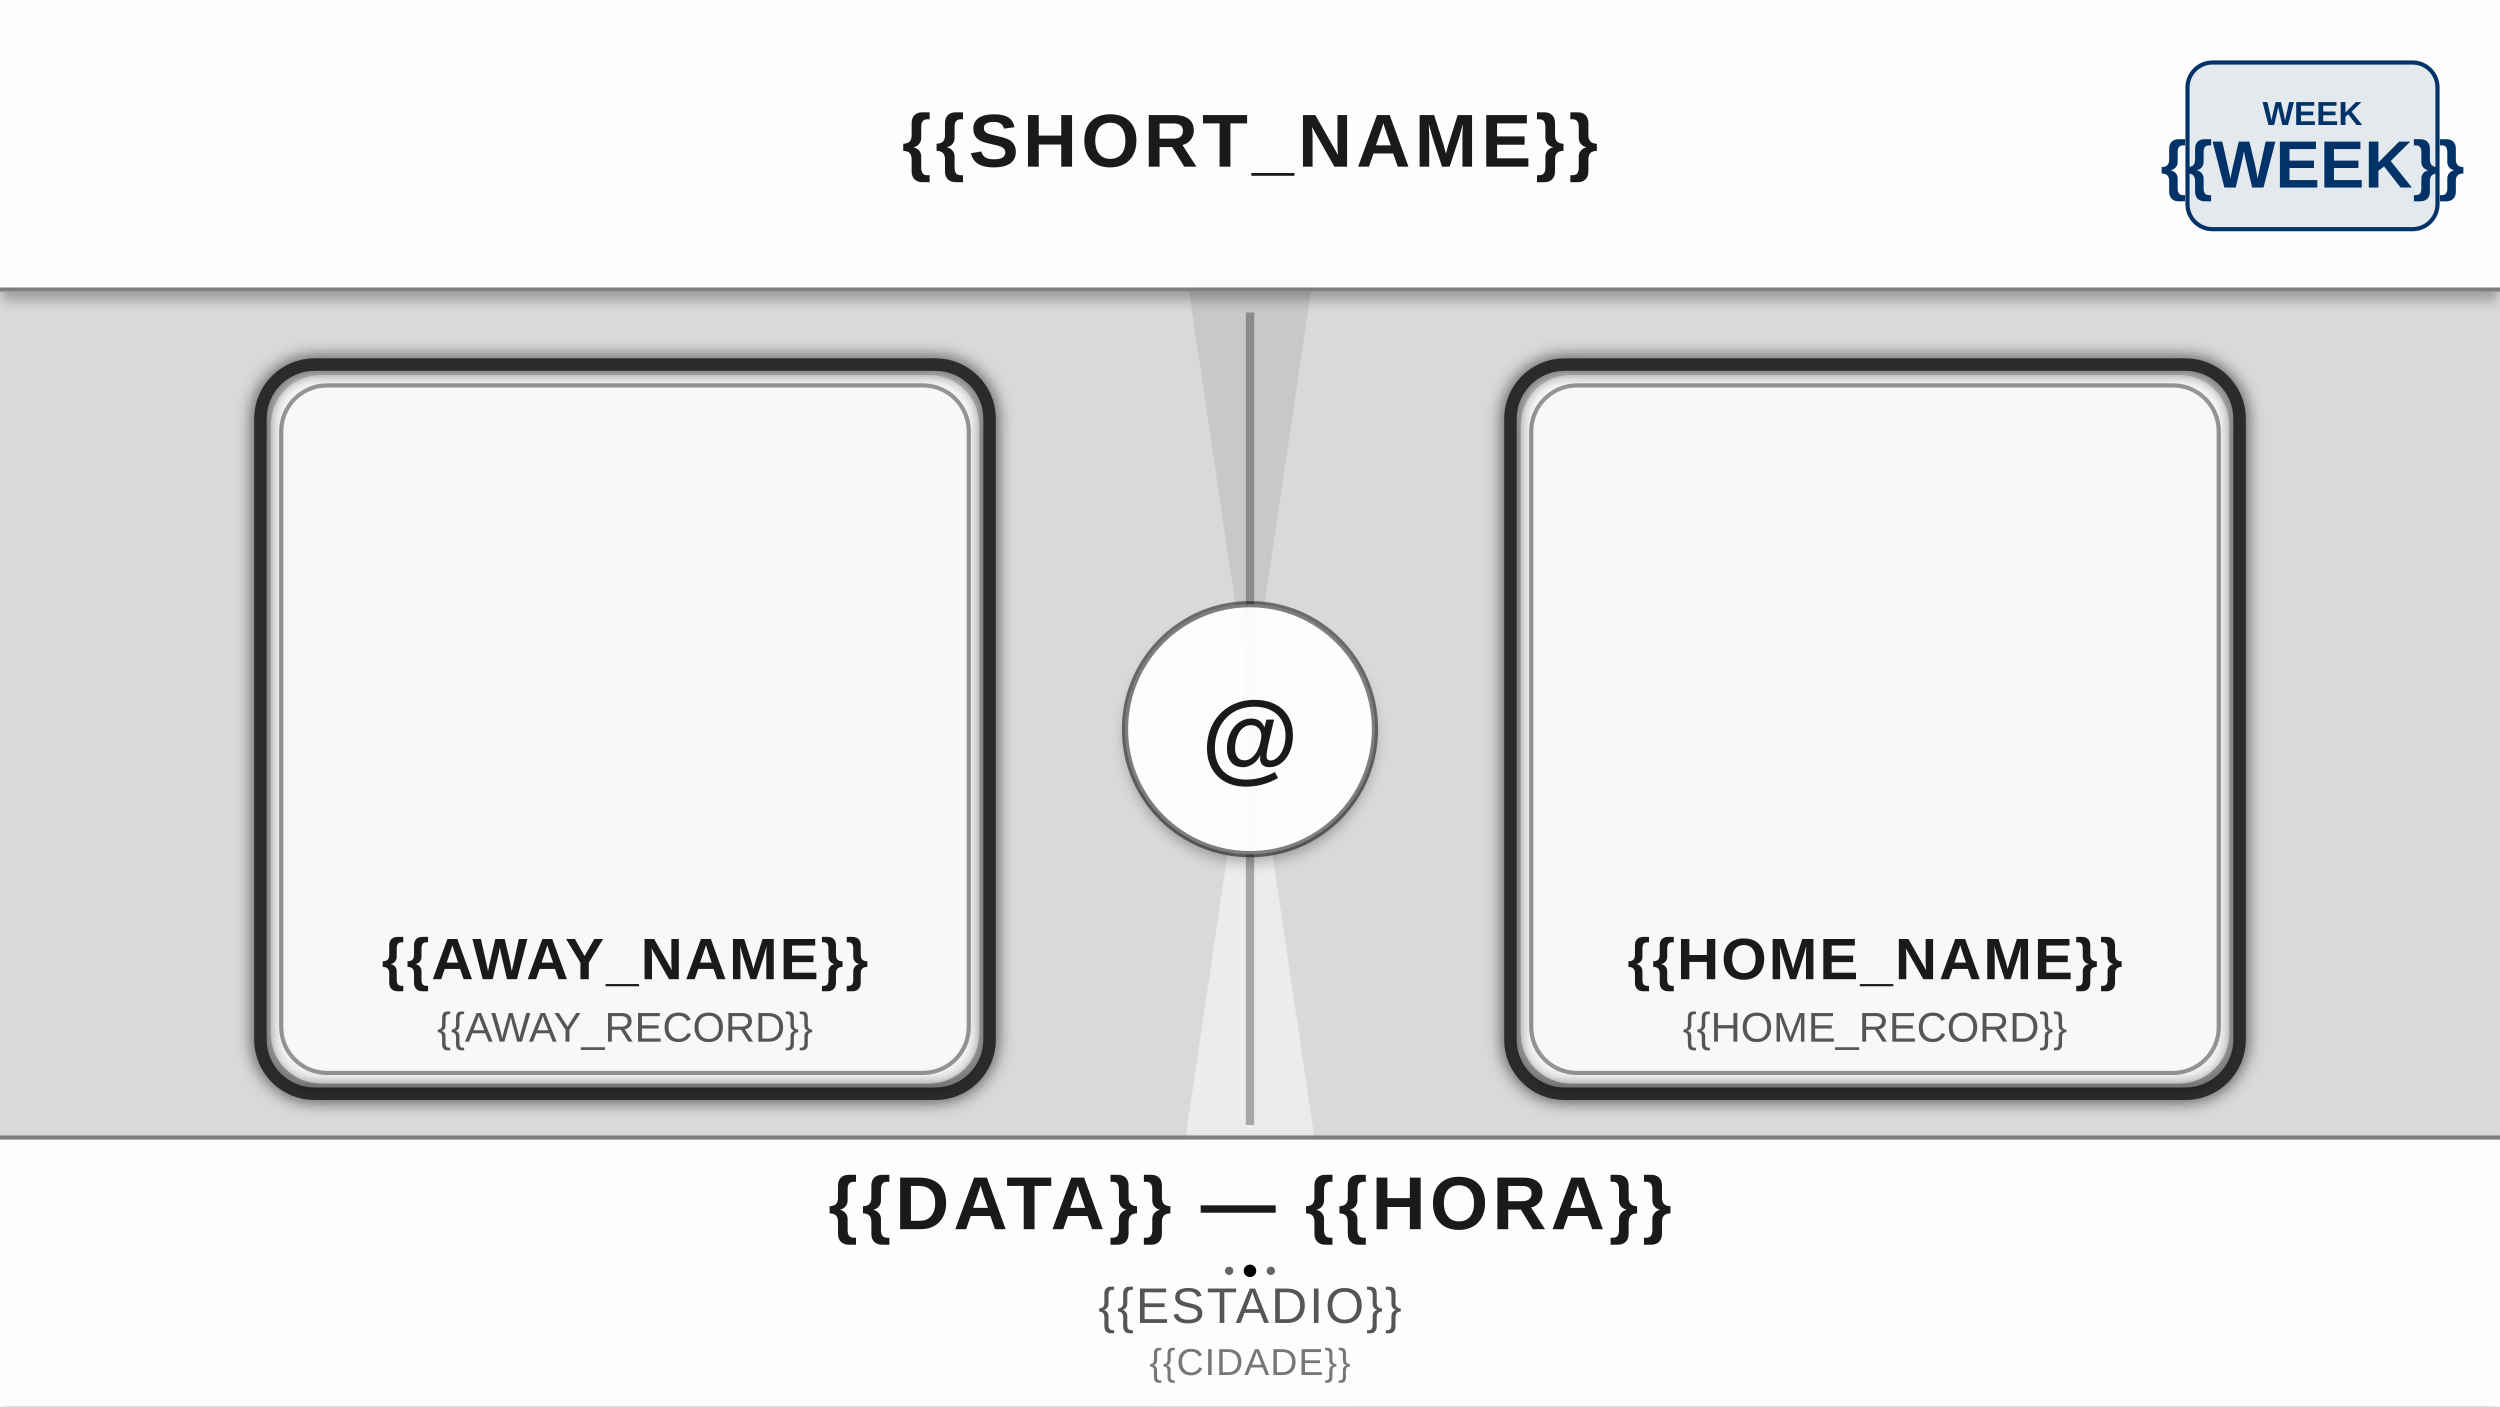
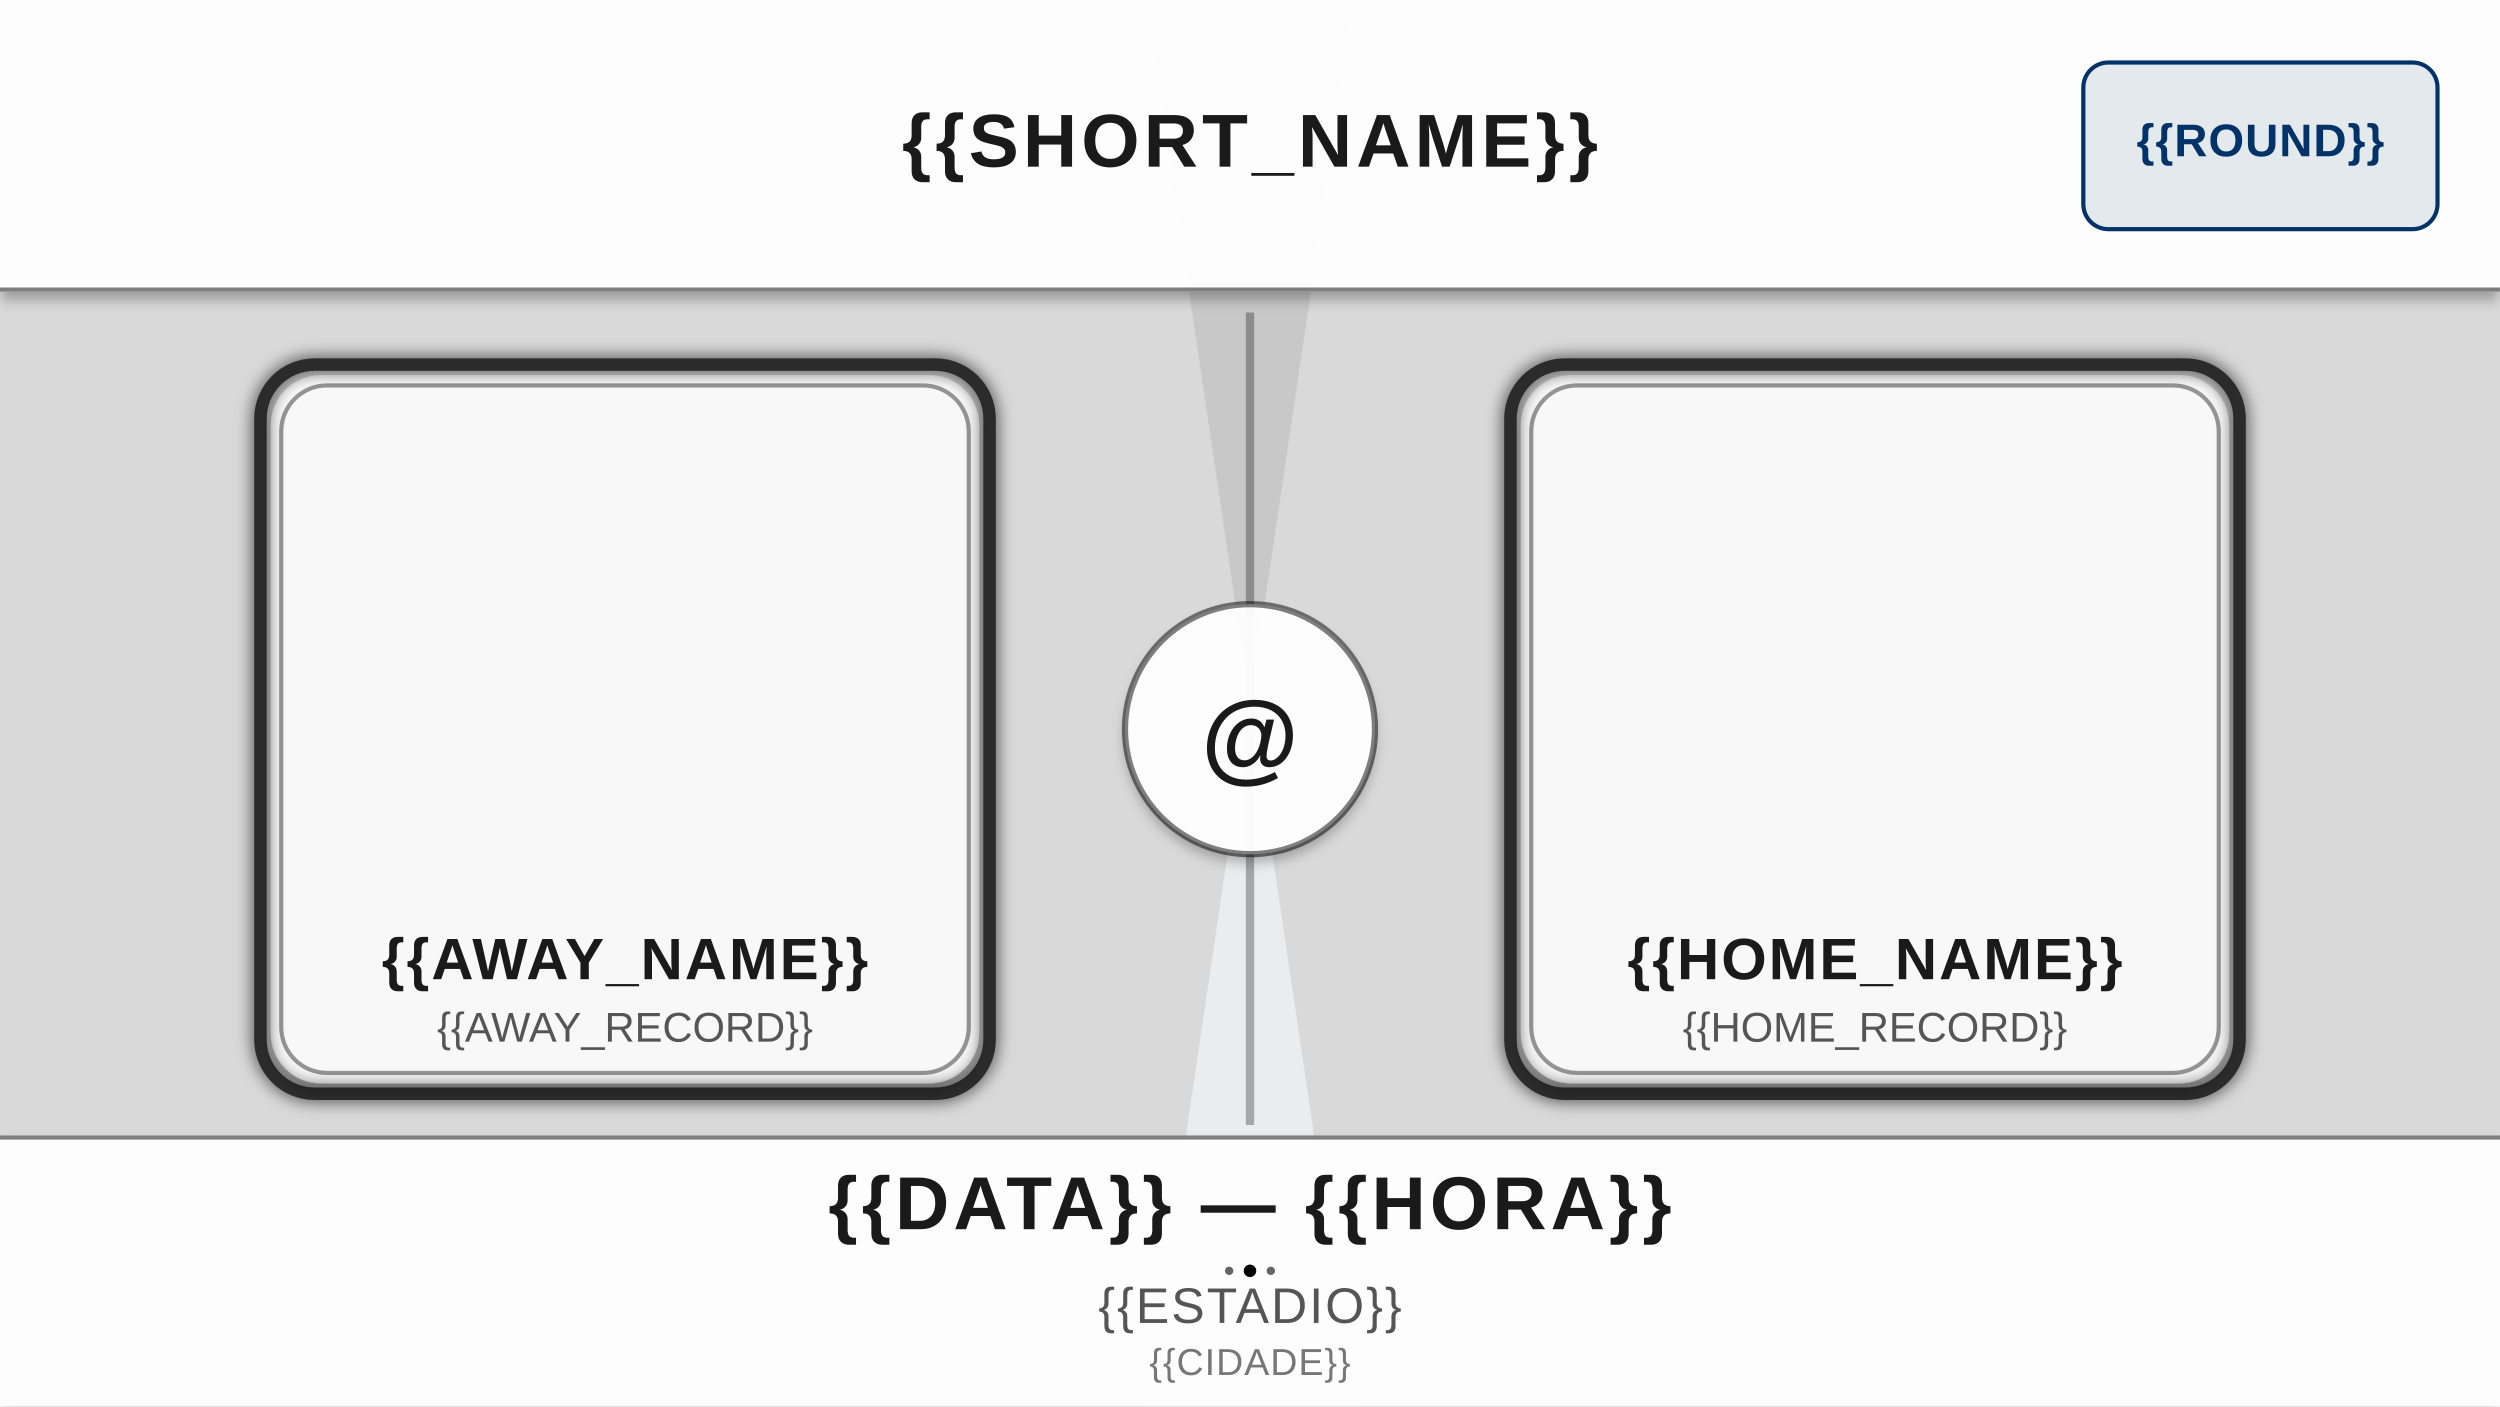
<svg xmlns="http://www.w3.org/2000/svg" width="1200" height="675" viewBox="0 0 1200 675">
  <defs>
    <radialGradient id="radialAway" cx="300" cy="370" r="600">
      <stop offset="0%" stop-color="{{AWAY_COR1}}" stop-opacity="0.35" />
      <stop offset="40%" stop-color="{{AWAY_COR2}}" stop-opacity="0.15" />
      <stop offset="100%" stop-color="{{AWAY_COR2}}" stop-opacity="0" />
    </radialGradient>
    <radialGradient id="radialHome" cx="900" cy="370" r="600">
      <stop offset="0%" stop-color="{{HOME_COR1}}" stop-opacity="0.35" />
      <stop offset="40%" stop-color="{{HOME_COR2}}" stop-opacity="0.15" />
      <stop offset="100%" stop-color="{{HOME_COR2}}" stop-opacity="0" />
    </radialGradient>
    <linearGradient id="gradAwayBorder" x1="0" y1="0" x2="1" y2="1">
      <stop offset="0%" stop-color="{{AWAY_COR1}}" />
      <stop offset="100%" stop-color="{{AWAY_COR2}}" />
    </linearGradient>
    <linearGradient id="gradHomeBorder" x1="0" y1="0" x2="1" y2="1">
      <stop offset="0%" stop-color="{{HOME_COR1}}" />
      <stop offset="100%" stop-color="{{HOME_COR2}}" />
    </linearGradient>
    <filter id="glow">
      <feGaussianBlur stdDeviation="4" result="coloredBlur" />
      <feMerge>
        <feMergeNode in="coloredBlur" />
        <feMergeNode in="SourceGraphic" />
      </feMerge>
    </filter>
    <filter id="shadow">
      <feGaussianBlur in="SourceAlpha" stdDeviation="3" />
      <feOffset dx="0" dy="4" result="offsetblur" />
      <feComponentTransfer>
        <feFuncA type="linear" slope="0.3" />
      </feComponentTransfer>
      <feMerge>
        <feMergeNode />
        <feMergeNode in="SourceGraphic" />
      </feMerge>
    </filter>
    <pattern id="pattern1" x="0" y="0" width="40" height="40" patternUnits="userSpaceOnUse">
      <path d="M0 0L40 40M40 0L0 40" stroke="{{AWAY_COR1}}" stroke-width="0.5" opacity="0.1" />
    </pattern>
    <pattern id="pattern2" x="0" y="0" width="40" height="40" patternUnits="userSpaceOnUse">
      <path d="M0 0L40 40M40 0L0 40" stroke="{{HOME_COR1}}" stroke-width="0.5" opacity="0.1" />
    </pattern>
  </defs>
  <rect width="1200" height="675" fill="#f8f9fa" />
  <polygon points="0,0 650,0 550,675 0,675" fill="{{AWAY_COR2}}" opacity="0.08" />
  <polygon points="550,0 1200,0 1200,675 650,675" fill="{{HOME_COR2}}" opacity="0.08" />
  <rect width="1200" height="675" fill="url(#radialAway)" />
  <rect width="1200" height="675" fill="url(#radialHome)" />
  <rect x="0" y="0" width="600" height="675" fill="url(#pattern1)" />
  <rect x="600" y="0" width="600" height="675" fill="url(#pattern2)" />
  <rect x="0" y="0" width="1200" height="140" fill="rgba(255,255,255,0.95)" filter="url(#shadow)" />
  <rect x="0" y="138" width="600" height="2" fill="url(#gradAwayBorder)" opacity="0.5" />
  <rect x="600" y="138" width="600" height="2" fill="url(#gradHomeBorder)" opacity="0.5" />
-   <rect x="1050" y="30" width="120" height="80" rx="12" fill="rgba(1,51,105,0.1)" stroke="#013369" stroke-width="2" />
-   <text x="1110" y="60" font-size="16" fill="#013369" font-family="Arial" font-weight="bold" text-anchor="middle">WEEK</text>
-   <text x="1110" y="90" font-size="32" fill="#013369" font-family="Arial" font-weight="bold" text-anchor="middle">{{WEEK}}</text>
+   <rect x="1000" y="30" width="170" height="80" rx="12" fill="rgba(1,51,105,0.1)" stroke="#013369" stroke-width="2" />
+   <text x="1085" y="75" font-size="22" fill="#013369" font-family="Arial" font-weight="bold" text-anchor="middle" letter-spacing="0.5">{{ROUND}}</text>
  <text x="600" y="80" font-size="36" fill="#1a1a1a" font-family="Arial" font-weight="bold" text-anchor="middle" letter-spacing="2">{{SHORT_NAME}}</text>
  <rect x="598" y="150" width="4" height="390" fill="url(#gradAwayBorder)" opacity="0.3" />
  <rect x="598" y="150" width="4" height="390" fill="url(#gradHomeBorder)" opacity="0.3" style="mix-blend-mode: screen" />
  <g filter="url(#shadow)">
    <rect x="130" y="180" width="340" height="340" rx="24" fill="rgba(255,255,255,0.9)" />
  </g>
  <rect x="125" y="175" width="350" height="350" rx="26" fill="none" stroke="url(#gradAwayBorder)" stroke-width="6" filter="url(#glow)" opacity="0.8" />
  <rect x="135" y="185" width="330" height="330" rx="22" fill="none" stroke="url(#gradAwayBorder)" stroke-width="2" opacity="0.4" />
  <g filter="url(#shadow)">
    <rect x="730" y="180" width="340" height="340" rx="24" fill="rgba(255,255,255,0.9)" />
  </g>
  <rect x="725" y="175" width="350" height="350" rx="26" fill="none" stroke="url(#gradHomeBorder)" stroke-width="6" filter="url(#glow)" opacity="0.8" />
  <rect x="735" y="185" width="330" height="330" rx="22" fill="none" stroke="url(#gradHomeBorder)" stroke-width="2" opacity="0.4" />
  <circle cx="600" cy="350" r="60" fill="rgba(255,255,255,0.95)" filter="url(#shadow)" />
  <circle cx="600" cy="350" r="60" fill="none" stroke="url(#gradAwayBorder)" stroke-width="3" opacity="0.5" />
  <circle cx="600" cy="350" r="60" fill="none" stroke="url(#gradHomeBorder)" stroke-width="3" opacity="0.5" stroke-dasharray="8 4" style="mix-blend-mode: screen" />
  <text x="600" y="370" font-size="48" fill="#1a1a1a" font-family="Arial" font-weight="bold" text-anchor="middle">@</text>
  <text x="300" y="470" font-size="28" fill="#1a1a1a" font-family="Arial" font-weight="bold" text-anchor="middle" letter-spacing="1">{{AWAY_NAME}}</text>
  <text x="300" y="500" font-size="20" fill="#555555" font-family="Arial" text-anchor="middle">{{AWAY_RECORD}}</text>
  <text x="900" y="470" font-size="28" fill="#1a1a1a" font-family="Arial" font-weight="bold" text-anchor="middle" letter-spacing="1">{{HOME_NAME}}</text>
  <text x="900" y="500" font-size="20" fill="#555555" font-family="Arial" text-anchor="middle">{{HOME_RECORD}}</text>
  <rect x="0" y="545" width="1200" height="130" fill="rgba(255,255,255,0.95)" filter="url(#shadow)" />
  <rect x="0" y="545" width="600" height="2" fill="url(#gradAwayBorder)" opacity="0.5" />
  <rect x="600" y="545" width="600" height="2" fill="url(#gradHomeBorder)" opacity="0.5" />
  <circle cx="600" cy="610" r="3" fill="url(#gradAwayBorder)" />
  <circle cx="590" cy="610" r="2" fill="url(#gradAwayBorder)" opacity="0.6" />
  <circle cx="610" cy="610" r="2" fill="url(#gradHomeBorder)" opacity="0.6" />
  <text x="600" y="590" font-size="36" fill="#1a1a1a" font-family="Arial" font-weight="bold" text-anchor="middle" letter-spacing="2">{{DATA}} — {{HORA}}</text>
  <text x="600" y="635" font-size="24" fill="#555555" font-family="Arial" text-anchor="middle" letter-spacing="1">{{ESTADIO}}</text>
  <text x="600" y="660" font-size="18" fill="#777777" font-family="Arial" text-anchor="middle" letter-spacing="0.5">{{CIDADE}}</text>
  <line x1="180" y1="610" x2="380" y2="610" stroke="url(#gradAwayBorder)" stroke-width="1" opacity="0.3" />
  <line x1="820" y1="610" x2="1020" y2="610" stroke="url(#gradHomeBorder)" stroke-width="1" opacity="0.3" />
</svg>
